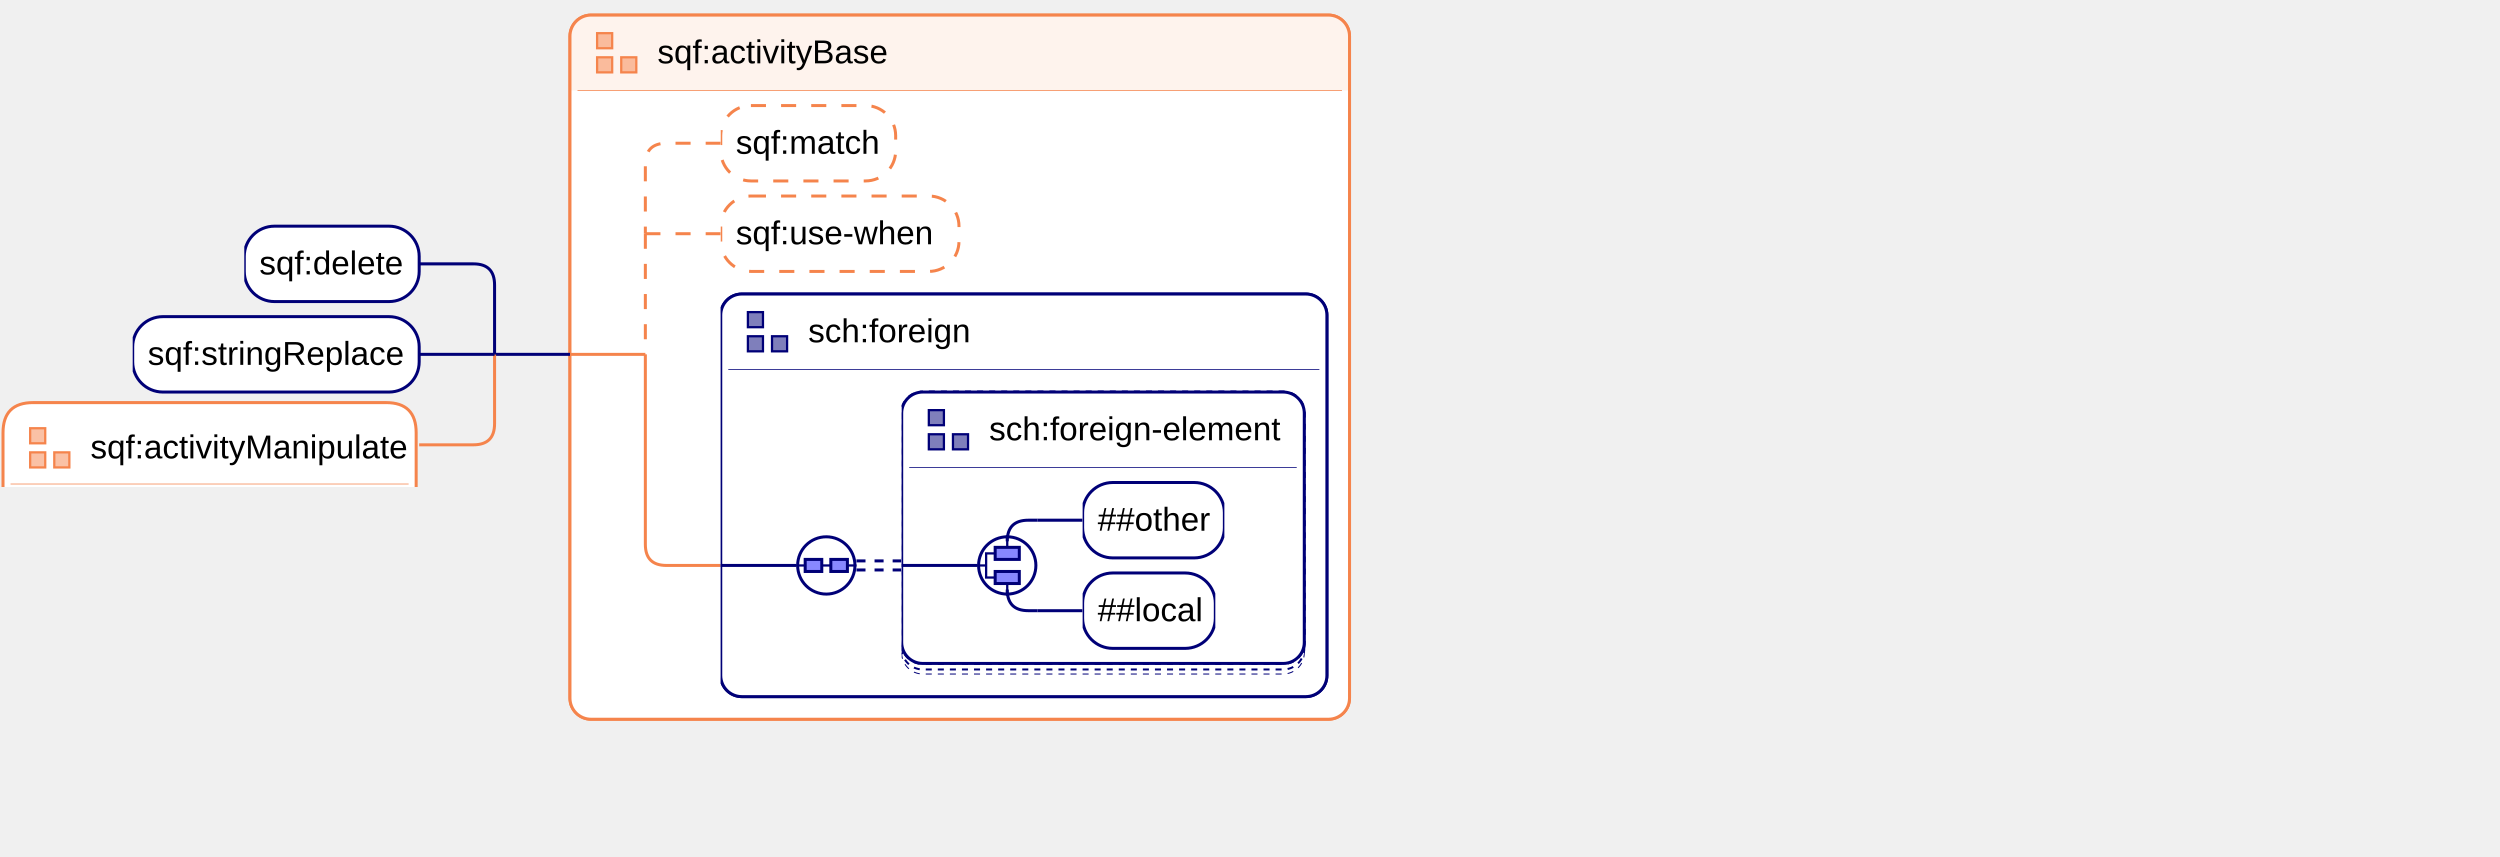
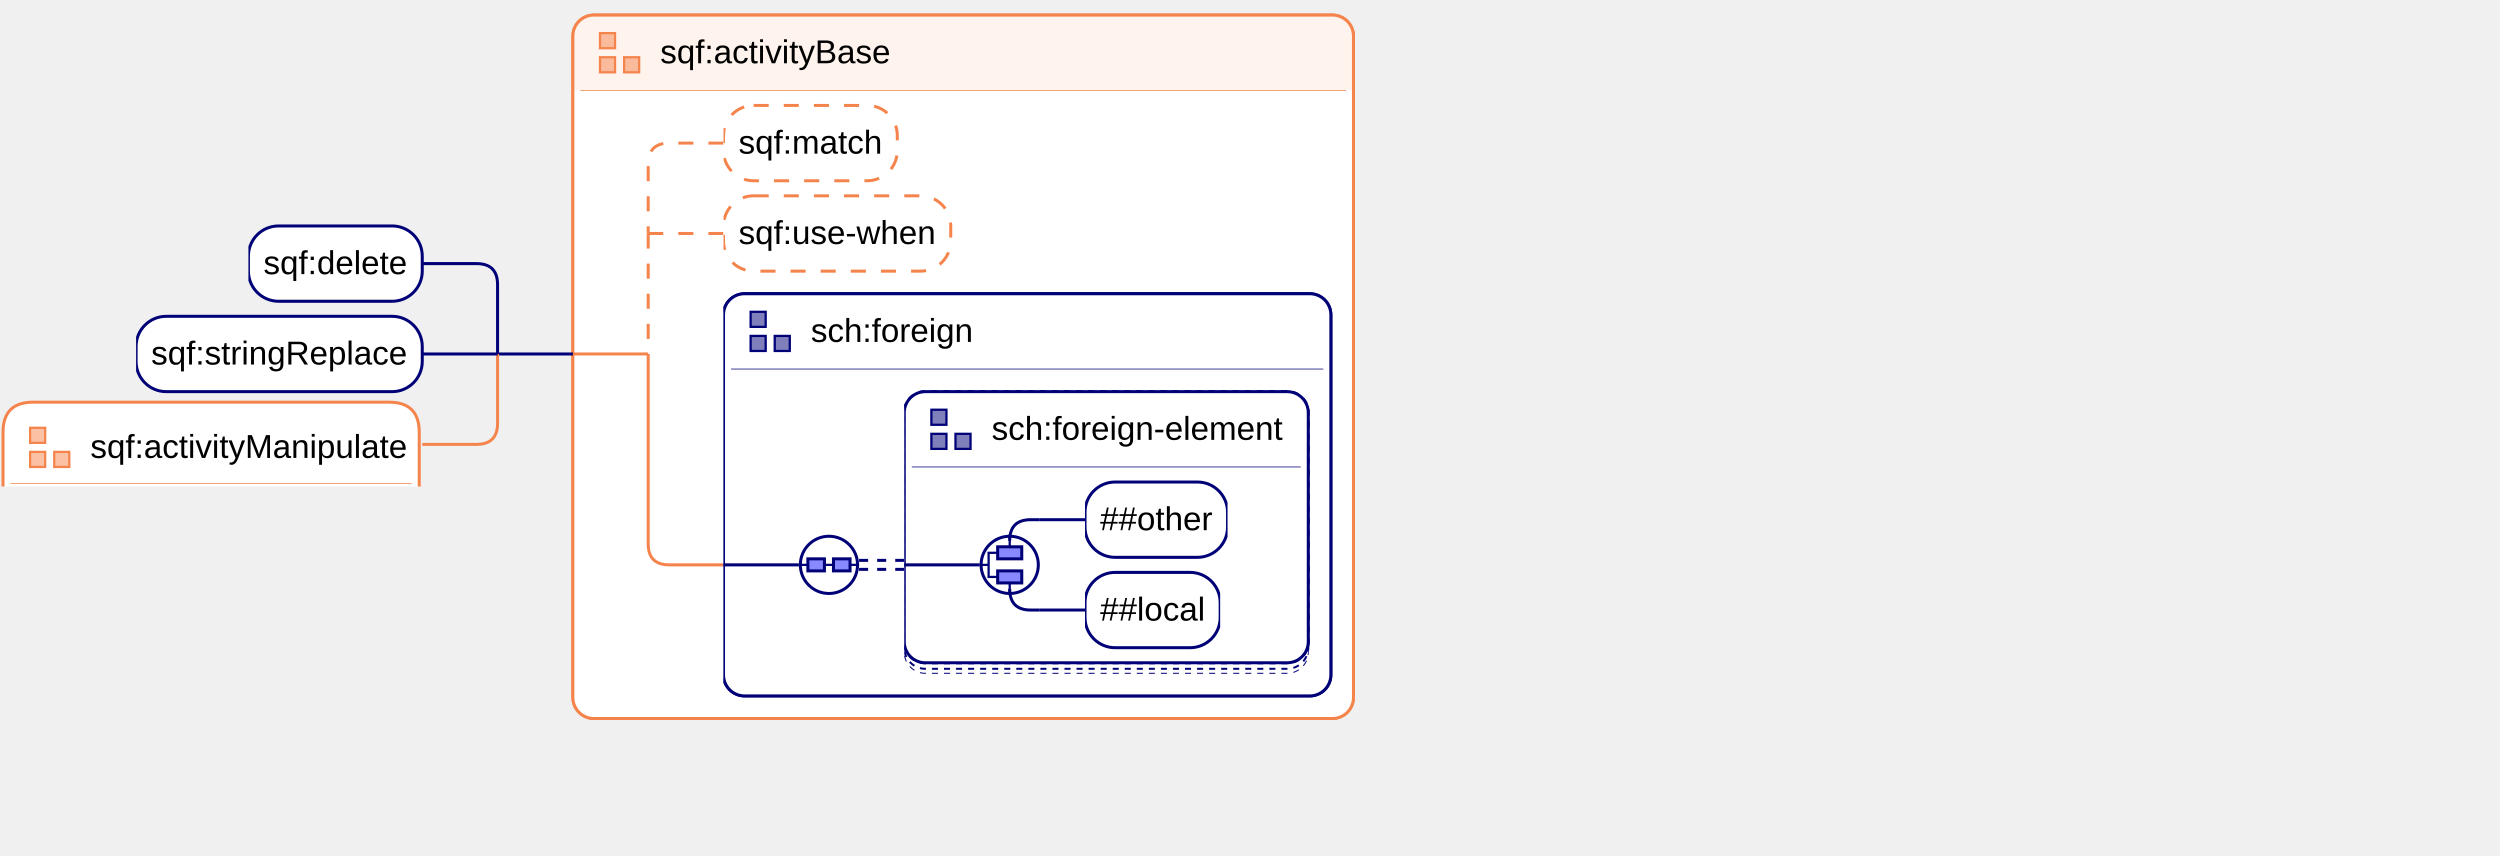
- <svg xmlns="http://www.w3.org/2000/svg" xmlns:ns1="http://www.schematron-quickfix.com/validator/process" xmlns:xlink="http://www.w3.org/1999/xlink" width="829" height="284" class="element_group" ns1:width="829" ns1:height="284">
-   <g transform="translate(189, 5)" id="modeld10e976_group_d10e976" ns1:width="829" ns1:height="239.5">
-     <rect width="258.5" height="233.5" rx="7" ry="7" fill="white" stroke="#F5844C" stroke-width="1" />
-     <rect width="258.5" height="233.5" rx="7" ry="7" fill="white" stroke="#F5844C" stroke-width="1" />
-     <path fill="#F5844C" opacity="0.1" d="M 0 25 L 0 7 Q 0 0 7 0 L 251.5 0 Q 258.5 0 258.5 7 L 258.5 25 Z" />
-     <svg width="113" height="25" ns1:width="113" ns1:height="25">
+ <svg xmlns="http://www.w3.org/2000/svg" xmlns:ns1="http://www.schematron-quickfix.com/validator/process" xmlns:xlink="http://www.w3.org/1999/xlink" width="829.845" height="284" class="element_group" ns1:width="829.84521484375" ns1:height="284">
+   <g transform="translate(190.1606, 5)" id="modeld12e987_group_d12e987" ns1:width="829.84521484375" ns1:height="239.5">
+     <rect width="259.104" height="233.5" rx="7" ry="7" fill="white" stroke="#F5844C" stroke-width="1" />
+     <rect width="259.104" height="233.5" rx="7" ry="7" fill="white" stroke="#F5844C" stroke-width="1" />
+     <path fill="#F5844C" opacity="0.1" d="M 0 25 L 0 7 Q 0 0 7 0 L 252.104 0 Q 259.104 0 259.104 7 L 259.104 25 Z" />
+     <svg width="111.42" height="25" ns1:width="111.419921875" ns1:height="25">
      <g transform="translate(3,3)" ns1:width="3" ns1:height="3">
        <rect width="5" height="5" x="6" y="3" fill="#F5844C" opacity="0.5" />
        <rect width="5" height="5" x="6" y="11" fill="#F5844C" opacity="0.5" />
        <rect width="5" height="5" x="14" y="11" fill="#F5844C" opacity="0.5" />
        <rect width="5" height="5" x="6" y="3" fill="none" stroke="#F5844C" stroke-width="0.75" opacity="1" />
        <rect width="5" height="5" x="6" y="11" fill="none" stroke="#F5844C" stroke-width="0.75" opacity="1" />
        <rect width="5" height="5" x="14" y="11" fill="none" stroke="#F5844C" stroke-width="0.75" opacity="1" />
        <text x="26" y="13" fill="black" font-family="arial, helvetica, sans-serif" font-size="11">sqf:activityBase</text>
      </g>
    </svg>
-     <path d="M 2.5 25 L 256 25" fill="none" stroke="#F5844C" stroke-width="0.25" />
-     <g transform="translate(257, 0)" ns1:width="257" ns1:height="0" />
-     <g transform="translate(0, 27.5)" ns1:width="640" ns1:height="234.5">
-       <svg width="640" height="207" class="objectPaths" ns1:width="640" ns1:height="207">
+     <path d="M 2.5 25 L 256.604 25" fill="none" stroke="#F5844C" stroke-width="0.25" />
+     <g transform="translate(257.6045, 0)" ns1:width="257.6044921875" ns1:height="0" />
+     <g transform="translate(0, 27.5)" ns1:width="639.6845703125" ns1:height="234.5">
+       <svg width="639.685" height="207" class="objectPaths" ns1:width="639.6845703125" ns1:height="207">
        <path stroke="#F5844C" stroke-width="1" fill="none" d="M 0 85 L 25 85" />
        <path stroke="#F5844C" stroke-width="1" fill="none" d="M 50 155 L 32 155 Q 25 155 25 148 L 25 85" />
-         <g transform="translate(50,                                         60)" ns1:width="256" ns1:height="203.5">
-           <svg width="206" height="143.5" class="element_group" ns1:width="206" ns1:height="143.5">
-             <g transform="translate(0, 5)" id="modeld10e976_group_d10e1021" ns1:width="199.5" ns1:height="136">
-               <rect width="201" height="133.5" rx="7" ry="7" fill="white" stroke="#007" stroke-width="1" />
-               <rect width="201" height="133.5" rx="7" ry="7" fill="white" stroke="#007" stroke-width="1" />
+         <g transform="translate(50,                                         60)" ns1:width="256.6044921875" ns1:height="203.5">
+           <svg width="206.604" height="143.5" class="element_group" ns1:width="206.6044921875" ns1:height="143.5">
+             <g transform="translate(0, 5)" id="modeld12e987_group_d12e1032" ns1:width="200.1044921875" ns1:height="136">
+               <rect width="201.604" height="133.5" rx="7" ry="7" fill="white" stroke="#007" stroke-width="1" />
+               <rect width="201.604" height="133.5" rx="7" ry="7" fill="white" stroke="#007" stroke-width="1" />
              <a xlink:href="#sch_foreign" target="_top">
-                 <svg width="90" height="25" ns1:width="90" ns1:height="25">
+                 <svg width="88.808" height="25" ns1:width="88.8076171875" ns1:height="25">
                  <g transform="translate(3,3)" ns1:width="3" ns1:height="3">
                    <rect width="5" height="5" x="6" y="3" fill="#007" opacity="0.5" />
                    <rect width="5" height="5" x="6" y="11" fill="#007" opacity="0.5" />
                    <rect width="5" height="5" x="14" y="11" fill="#007" opacity="0.5" />
                    <rect width="5" height="5" x="6" y="3" fill="none" stroke="#007" stroke-width="0.75" opacity="1" />
                    <rect width="5" height="5" x="6" y="11" fill="none" stroke="#007" stroke-width="0.75" opacity="1" />
                    <rect width="5" height="5" x="14" y="11" fill="none" stroke="#007" stroke-width="0.75" opacity="1" />
                    <text x="26" y="13" fill="black" font-family="arial, helvetica, sans-serif" font-size="11">sch:foreign</text>
                  </g>
                </svg>
-                 <path d="M 2.5 25 L 198.5 25" fill="none" stroke="#007" stroke-width="0.25" />
+                 <path d="M 2.5 25 L 199.104 25" fill="none" stroke="#007" stroke-width="0.25" />
              </a>
-               <g transform="translate(199.5, 0)" ns1:width="199.5" ns1:height="0" />
-               <g transform="translate(0, 27.5)" ns1:width="198.5" ns1:height="131">
-                 <svg width="198.5" height="103.5" class="objectPaths" ns1:width="198.5" ns1:height="103.5">
+               <g transform="translate(200.1045, 0)" ns1:width="200.1044921875" ns1:height="0" />
+               <g transform="translate(0, 27.5)" ns1:width="199.1044921875" ns1:height="131">
+                 <svg width="199.104" height="103.5" class="objectPaths" ns1:width="199.1044921875" ns1:height="103.5">
                  <path stroke="#007" stroke-width="1" fill="none" d="M 0 62.5 L 25 62.5" />
-                   <g transform="translate(25,                                         0)" ns1:width="198.5" ns1:height="103.5">
-                     <svg width="173.5" height="103.5" class="sequence" ns1:width="173.5" ns1:height="103.5">
+                   <g transform="translate(25,                                         0)" ns1:width="199.1044921875" ns1:height="103.5">
+                     <svg width="174.104" height="103.5" class="sequence" ns1:width="174.1044921875" ns1:height="103.5">
                      <g transform="translate(0,52.5)" ns1:width="20" ns1:height="72.5">
                        <svg width="20" height="20" ns1:width="20" ns1:height="20">
                          <g>
                            <circle r="9.5" stroke="#007" stroke-width="1" cx="10" cy="10" fill="white" />
                            <g>
                              <path d="M 0 10                          L 3 10                         M 8.5 10                         L 11.5 10                         M 17 10                         L 20 10" stroke="#007" fill="none" stroke-width="0.75" />
                              <g transform="translate(3, 8)" ns1:width="3" ns1:height="8">
                                <rect width="5.5" height="4" fill="#88f" stroke-width="1" stroke="#007" />
                              </g>
                              <g transform="translate(11.5, 8)" ns1:width="11.5" ns1:height="8">
                                <rect width="5.5" height="4" fill="#88f" stroke-width="1" stroke="#007" />
                              </g>
                            </g>
                          </g>
                        </svg>
                      </g>
-                       <g transform="translate(20,0)" ns1:width="173.5" ns1:height="103.5">
-                         <svg width="153.5" height="103.5" class="objectPaths" ns1:width="153.5" ns1:height="103.5">
+                       <g transform="translate(20,0)" ns1:width="174.1044921875" ns1:height="103.5">
+                         <svg width="154.104" height="103.5" class="objectPaths" ns1:width="154.1044921875" ns1:height="103.5">
                          <path stroke="#007" stroke-width="1" fill="none" d="M 0 61 L 15 61" stroke-dasharray="3,3" />
                          <path stroke="#007" stroke-width="1" fill="none" d="M 0 64 L 15 64" stroke-dasharray="3,3" />
-                           <g transform="translate(15,                                         0)" ns1:width="153.5" ns1:height="103.5">
-                             <svg width="138.5" height="103.5" class="element_group" ns1:width="138.5" ns1:height="103.5">
-                               <g transform="translate(0, 5)" id="modeld10e976_group_d9e994" ns1:width="132" ns1:height="92.5">
-                                 <rect width="133.5" height="90" rx="7" ry="7" fill="white" stroke="#007" stroke-width="0.33" stroke-dashoffset="2" stroke-dasharray="2" y="3.5" />
-                                 <rect width="133.5" height="90" rx="7" ry="7" fill="white" stroke="#007" stroke-width="0.66" stroke-dashoffset="2" stroke-dasharray="2" y="2" />
-                                 <rect width="133.5" height="90" rx="7" ry="7" fill="white" stroke="#007" stroke-width="1" stroke-dashoffset="2" stroke-dasharray="2" />
-                                 <rect width="133.5" height="90" rx="7" ry="7" fill="white" stroke="#007" stroke-width="1" />
+                           <g transform="translate(15,                                         0)" ns1:width="154.1044921875" ns1:height="103.5">
+                             <svg width="139.104" height="103.5" class="element_group" ns1:width="139.1044921875" ns1:height="103.5">
+                               <g transform="translate(0, 5)" id="modeld12e987_group_d11e994" ns1:width="132.6044921875" ns1:height="92.5">
+                                 <rect width="134.104" height="90" rx="7" ry="7" fill="white" stroke="#007" stroke-width="0.33" stroke-dashoffset="2" stroke-dasharray="2" y="3.5" />
+                                 <rect width="134.104" height="90" rx="7" ry="7" fill="white" stroke="#007" stroke-width="0.66" stroke-dashoffset="2" stroke-dasharray="2" y="2" />
+                                 <rect width="134.104" height="90" rx="7" ry="7" fill="white" stroke="#007" stroke-width="1" stroke-dashoffset="2" stroke-dasharray="2" />
+                                 <rect width="134.104" height="90" rx="7" ry="7" fill="white" stroke="#007" stroke-width="1" />
                                <a xlink:href="#sch_foreign-element" target="_top">
-                                   <svg width="131" height="25" ns1:width="131" ns1:height="25">
+                                   <svg width="131.604" height="25" ns1:width="131.6044921875" ns1:height="25">
                                    <g transform="translate(3,3)" ns1:width="3" ns1:height="3">
                                      <rect width="5" height="5" x="6" y="3" fill="#007" opacity="0.5" />
                                      <rect width="5" height="5" x="6" y="11" fill="#007" opacity="0.5" />
                                      <rect width="5" height="5" x="14" y="11" fill="#007" opacity="0.5" />
                                      <rect width="5" height="5" x="6" y="3" fill="none" stroke="#007" stroke-width="0.75" opacity="1" />
                                      <rect width="5" height="5" x="6" y="11" fill="none" stroke="#007" stroke-width="0.75" opacity="1" />
                                      <rect width="5" height="5" x="14" y="11" fill="none" stroke="#007" stroke-width="0.75" opacity="1" />
                                      <text x="26" y="13" fill="black" font-family="arial, helvetica, sans-serif" font-size="11">sch:foreign-element</text>
                                    </g>
                                  </svg>
-                                   <path d="M 2.5 25 L 131 25" fill="none" stroke="#007" stroke-width="0.25" />
+                                   <path d="M 2.5 25 L 131.604 25" fill="none" stroke="#007" stroke-width="0.25" />
                                </a>
-                                 <g transform="translate(132, 0)" ns1:width="132" ns1:height="0" />
-                                 <g transform="translate(0, 27.5)" ns1:width="107" ns1:height="87.5">
-                                   <svg width="107" height="60" class="objectPaths" ns1:width="107" ns1:height="60">
+                                 <g transform="translate(132.6045, 0)" ns1:width="132.6044921875" ns1:height="0" />
+                                 <g transform="translate(0, 27.5)" ns1:width="107.3076171875" ns1:height="87.5">
+                                   <svg width="107.308" height="60" class="objectPaths" ns1:width="107.3076171875" ns1:height="60">
                                    <path stroke="#007" stroke-width="1" fill="none" d="M 0 30 L 25 30" />
-                                     <g transform="translate(25,                                         0)" ns1:width="107" ns1:height="60">
-                                       <svg width="82" height="60" class="choice" ns1:width="82" ns1:height="60">
+                                     <g transform="translate(25,                                         0)" ns1:width="107.3076171875" ns1:height="60">
+                                       <svg width="82.308" height="60" class="choice" ns1:width="82.3076171875" ns1:height="60">
                                        <g transform="translate(0,20)" ns1:width="20" ns1:height="40">
                                          <svg width="20" height="20" ns1:width="20" ns1:height="20">
                                            <g>
                                              <circle r="9.5" stroke="#007" stroke-width="1" cx="10" cy="10" fill="white" />
                                              <g>
                                                <path d="M 0 10                          L 3 10                          L 3 6                          L 6 6                         M 3 10                         L 3 14                         L 6 14" stroke="#007" fill="none" stroke-width="0.75" />
                                                <g transform="translate(6, 4)" ns1:width="6" ns1:height="4">
                                                  <rect width="8" height="4" fill="#88f" stroke-width="1" stroke="#007" />
                                                </g>
                                                <g transform="translate(6, 12)" ns1:width="6" ns1:height="12">
                                                  <rect width="8" height="4" fill="#88f" stroke-width="1" stroke="#007" />
                                                </g>
                                                <path d="M 10 0                                  L 10 4" stroke="#007" fill="none" stroke-width="0.75" />
                                                <path d="M 10 16                                  L 10 20" stroke="#007" fill="none" stroke-width="0.75" />
                                              </g>
                                            </g>
                                          </svg>
                                        </g>
-                                         <g transform="translate(20,30)" ns1:width="79" ns1:height="60">
-                                           <svg width="59" height="30" class="objectPaths" ns1:width="59" ns1:height="30">
+                                         <g transform="translate(20,30)" ns1:width="79.8583984375" ns1:height="60">
+                                           <svg width="59.858" height="30" class="objectPaths" ns1:width="59.8583984375" ns1:height="30">
                                            <path stroke="#007" stroke-width="1" fill="none" d="M 0 15 L 15 15" />
-                                             <g transform="translate(15,                                         0)" ns1:width="59" ns1:height="30">
-                                               <svg width="44" height="30" class="element_ref" ns1:width="44" ns1:height="30">
+                                             <g transform="translate(15,                                         0)" ns1:width="59.8583984375" ns1:height="30">
+                                               <svg width="44.858" height="30" class="element_ref" ns1:width="44.8583984375" ns1:height="30">
                                                <g alignment-baseline="baseline" class="svg-element-ref" transform="translate(0, 2.5)" ns1:width="0" ns1:height="2.5">
-                                                   <g id="modeld10e976_elementRef_d9e1019">
-                                                     <rect height="25" width="44" rx="10" ry="10" stroke="#007" stoke-width="1" fill="white" />
+                                                   <g id="modeld12e987_elementRef_d11e1019">
+                                                     <rect height="25" width="44.858" rx="10" ry="10" stroke="#007" stoke-width="1" fill="white" />
                                                    <text x="5" y="16" fill="black" font-family="arial, helvetica, sans-serif" font-size="11">##local</text>
                                                  </g>
                                                </g>
-                                                 <g transform="translate(44, 0)" ns1:width="44" ns1:height="0" />
+                                                 <g transform="translate(44.8584, 0)" ns1:width="44.8583984375" ns1:height="0" />
                                              </svg>
                                            </g>
                                          </svg>
                                        </g>
-                                         <g transform="translate(20,0)" ns1:width="82" ns1:height="30">
-                                           <svg width="62" height="30" class="objectPaths" ns1:width="62" ns1:height="30">
+                                         <g transform="translate(20,0)" ns1:width="82.3076171875" ns1:height="30">
+                                           <svg width="62.308" height="30" class="objectPaths" ns1:width="62.3076171875" ns1:height="30">
                                            <path stroke="#007" stroke-width="1" fill="none" d="M 0 15 L 15 15" />
-                                             <g transform="translate(15,                                         0)" ns1:width="62" ns1:height="30">
-                                               <svg width="47" height="30" class="element_ref" ns1:width="47" ns1:height="30">
+                                             <g transform="translate(15,                                         0)" ns1:width="62.3076171875" ns1:height="30">
+                                               <svg width="47.308" height="30" class="element_ref" ns1:width="47.3076171875" ns1:height="30">
                                                <g alignment-baseline="baseline" class="svg-element-ref" transform="translate(0, 2.5)" ns1:width="0" ns1:height="2.5">
-                                                   <g id="modeld10e976_elementRef_d9e1017">
-                                                     <rect height="25" width="47" rx="10" ry="10" stroke="#007" stoke-width="1" fill="white" />
+                                                   <g id="modeld12e987_elementRef_d11e1017">
+                                                     <rect height="25" width="47.308" rx="10" ry="10" stroke="#007" stoke-width="1" fill="white" />
                                                    <text x="5" y="16" fill="black" font-family="arial, helvetica, sans-serif" font-size="11">##other</text>
                                                  </g>
                                                </g>
-                                                 <g transform="translate(47, 0)" ns1:width="47" ns1:height="0" />
+                                                 <g transform="translate(47.30762, 0)" ns1:width="47.3076171875" ns1:height="0" />
                                              </svg>
                                            </g>
                                          </svg>
                                        </g>
                                        <path fill="none" stroke-width="1" stroke="#007" d="M 10 20 L 10 22 Q 10 15 17 15 L 20 15" />
                                        <path fill="none" stroke-width="1" stroke="#007" d="M 10 40 L 10 38 Q 10 45 17 45 L 20 45" />
                                      </svg>
                                    </g>
                                  </svg>
                                </g>
                              </g>
                              <g transform="translate(0, 62.5)" ns1:width="0" ns1:height="62.5" />
                            </svg>
                          </g>
                        </svg>
                      </g>
                    </svg>
                  </g>
                </svg>
              </g>
            </g>
            <g transform="translate(0, 95)" ns1:width="0" ns1:height="95" />
          </svg>
        </g>
        <path stroke="#F5844C" stroke-width="1" fill="none" d="M 25 45 L 50 45" stroke-dasharray="5,5" />
        <path stroke="#F5844C" stroke-width="1" fill="none" d="M 25 45 L 25 85" stroke-dasharray="5,5" />
-         <g transform="translate(50,                                         30)" ns1:width="461" ns1:height="147">
-           <svg width="411" height="117" class="attribute" id="modeld10e976_attribute_sqf_use-when" ns1:width="411" ns1:height="117">
-             <g alignment-baseline="baseline" transform="translate(0, 2.5)" id="modeld10e976_attributName_d10e1009" ns1:width="0" ns1:height="2.5">
+         <g transform="translate(50,                                         30)" ns1:width="457.42529296875" ns1:height="147">
+           <svg width="407.425" height="117" class="attribute" id="modeld12e987_attribute_sqf_use-when" ns1:width="407.42529296875" ns1:height="117">
+             <g alignment-baseline="baseline" transform="translate(0, 2.5)" id="modeld12e987_attributName_d12e1020" ns1:width="0" ns1:height="2.5">
              <g>
-                 <rect height="25" width="79" rx="10" ry="10" stroke="#F5844C" stoke-width="1" fill="white" stroke-dasharray="5,5" />
+                 <rect height="25" width="75.425" rx="10" ry="10" stroke="#F5844C" stoke-width="1" fill="white" stroke-dasharray="5,5" />
              </g>
              <text x="5" y="16" fill="black" font-family="arial, helvetica, sans-serif" font-size="11">sqf:use-when</text>
            </g>
-             <g transform="translate(79, 0)" ns1:width="411" ns1:height="117">
+             <g transform="translate(75.42529, 0)" ns1:width="407.42529296875" ns1:height="117">
              <svg width="332" height="117" class="annotation" ns1:width="332" ns1:height="117">
                <g visibility="hidden" style="z-index:1000">
-                   <set attributeName="visibility" to="visible" begin="modeld10e976_attributName_d10e1009.mouseover" end="modeld10e976_attributName_d10e1009.mouseout" />
+                   <set attributeName="visibility" to="visible" begin="modeld12e987_attributName_d12e1020.mouseover" end="modeld12e987_attributName_d12e1020.mouseout" />
                  <g transform="translate(1,1)" ns1:width="321" ns1:height="106">
                    <path d="M 20 0 Q 10 0 10 10 L 10 10 L 0 15 L 10 20 L 10 100 Q 10 110 20 110 L 320 110 Q 330 110 330 100 L 330 10 Q 330 0 320 0 Z" fill="white" opacity="1" stroke="#F5844C" stroke-width="1" />
                    <path d="M 20 0 Q 10 0 10 10 L 10 10 L 0 15 L 10 20 L 10 100 Q 10 110 20 110 L 320 110 Q 330 110 330 100 L 330 10 Q 330 0 320 0 Z" fill="#F5844C" opacity="0.1" stroke="#F5844C" stroke-width="1" />
                    <path d="M 20 0 Q 10 0 10 10 L 10 10 L 0 15 L 10 20 L 10 100 Q 10 110 20 110 L 320 110 Q 330 110 330 100 L 330 10 Q 330 0 320 0 Z" fill="none" opacity="1" stroke="#F5844C" stroke-width="1" />
                    <g transform="translate(20,5)" ns1:width="320" ns1:height="23">
                      <svg width="300" height="18" class="text_box" ns1:width="300" ns1:height="18">
                        <text fill="black" font-family="arial, helvetica, sans-serif" font-size="11" font-weight="bold">
                          <tspan y="16" x="0">Documentation</tspan>
                        </text>
                      </svg>
                    </g>
                    <g transform="translate(20,23)" ns1:width="320" ns1:height="63">
                      <svg width="300" height="40" class="text_box" ns1:width="300" ns1:height="40">
                        <text fill="black" font-family="arial, helvetica, sans-serif" font-size="11">
                          <tspan y="16" x="0">A </tspan>
                          <tspan y="16">condition </tspan>
                          <tspan y="16">for </tspan>
                          <tspan y="16">the </tspan>
                          <tspan y="16">action </tspan>
                          <tspan y="16">of </tspan>
                          <tspan y="16">the </tspan>
                          <tspan y="16">activity </tspan>
                          <tspan y="16">Element. </tspan>
                          <tspan y="16">The </tspan>
                          <tspan y="16">action </tspan>
                          <tspan y="32" x="0">will </tspan>
                          <tspan y="32">just </tspan>
                          <tspan y="32">be </tspan>
                          <tspan y="32">executed, </tspan>
                          <tspan y="32">if </tspan>
                          <tspan y="32">the </tspan>
                          <tspan y="32">condition </tspan>
                          <tspan y="32">returns </tspan>
                          <tspan y="32">true.</tspan>
                        </text>
                      </svg>
                    </g>
                    <g transform="translate(20,63)" ns1:width="320" ns1:height="81">
                      <svg width="300" height="18" class="text_box" ns1:width="300" ns1:height="18">
                        <text fill="black" font-family="arial, helvetica, sans-serif" font-size="11" font-weight="bold">
                          <tspan y="16" x="0">value</tspan>
                        </text>
                      </svg>
                    </g>
                    <g transform="translate(20,81)" ns1:width="320" ns1:height="105">
                      <svg width="300" height="24" class="text_box" ns1:width="300" ns1:height="24">
                        <text fill="black" font-family="arial, helvetica, sans-serif" font-size="11">
                          <tspan y="16" x="0">XPath </tspan>
                          <tspan y="16">expression. </tspan>
                          <tspan y="16">It </tspan>
                          <tspan y="16">expects </tspan>
                          <tspan y="16">as </tspan>
                          <tspan y="16">return </tspan>
                          <tspan y="16">value </tspan>
                          <tspan y="16">an </tspan>
                          <tspan y="16">xs:boolean.</tspan>
                        </text>
                      </svg>
                    </g>
                  </g>
                </g>
              </svg>
            </g>
          </svg>
        </g>
        <path stroke="#F5844C" stroke-width="1" fill="none" d="M 50 15 L 32 15 Q 25 15 25 22 L 25 45" stroke-dasharray="5,5" />
-         <g transform="translate(50,                                         0)" ns1:width="640" ns1:height="207">
-           <svg width="590" height="207" class="attribute" id="modeld10e976_attribute_sqf_match" ns1:width="590" ns1:height="207">
-             <g alignment-baseline="baseline" transform="translate(0, 2.5)" id="modeld10e976_attributName_d10e978" ns1:width="0" ns1:height="2.5">
+         <g transform="translate(50,                                         0)" ns1:width="639.6845703125" ns1:height="207">
+           <svg width="589.685" height="207" class="attribute" id="modeld12e987_attribute_sqf_match" ns1:width="589.6845703125" ns1:height="207">
+             <g alignment-baseline="baseline" transform="translate(0, 2.5)" id="modeld12e987_attributName_d12e989" ns1:width="0" ns1:height="2.5">
              <g>
-                 <rect height="25" width="58" rx="10" ry="10" stroke="#F5844C" stoke-width="1" fill="white" stroke-dasharray="5,5" />
+                 <rect height="25" width="57.685" rx="10" ry="10" stroke="#F5844C" stoke-width="1" fill="white" stroke-dasharray="5,5" />
              </g>
              <text x="5" y="16" fill="black" font-family="arial, helvetica, sans-serif" font-size="11">sqf:match</text>
            </g>
-             <g transform="translate(58, 0)" ns1:width="590" ns1:height="207">
+             <g transform="translate(57.68457, 0)" ns1:width="589.6845703125" ns1:height="207">
              <svg width="532" height="207" class="annotation" ns1:width="532" ns1:height="207">
                <g visibility="hidden" style="z-index:1000">
-                   <set attributeName="visibility" to="visible" begin="modeld10e976_attributName_d10e978.mouseover" end="modeld10e976_attributName_d10e978.mouseout" />
+                   <set attributeName="visibility" to="visible" begin="modeld12e987_attributName_d12e989.mouseover" end="modeld12e987_attributName_d12e989.mouseout" />
                  <g transform="translate(1,1)" ns1:width="521" ns1:height="196">
                    <path d="M 20 0 Q 10 0 10 10 L 10 10 L 0 15 L 10 20 L 10 190 Q 10 200 20 200 L 520 200 Q 530 200 530 190 L 530 10 Q 530 0 520 0 Z" fill="white" opacity="1" stroke="#F5844C" stroke-width="1" />
                    <path d="M 20 0 Q 10 0 10 10 L 10 10 L 0 15 L 10 20 L 10 190 Q 10 200 20 200 L 520 200 Q 530 200 530 190 L 530 10 Q 530 0 520 0 Z" fill="#F5844C" opacity="0.1" stroke="#F5844C" stroke-width="1" />
                    <path d="M 20 0 Q 10 0 10 10 L 10 10 L 0 15 L 10 20 L 10 190 Q 10 200 20 200 L 520 200 Q 530 200 530 190 L 530 10 Q 530 0 520 0 Z" fill="none" opacity="1" stroke="#F5844C" stroke-width="1" />
                    <g transform="translate(20,5)" ns1:width="520" ns1:height="23">
                      <svg width="500" height="18" class="text_box" ns1:width="500" ns1:height="18">
                        <text fill="black" font-family="arial, helvetica, sans-serif" font-size="11" font-weight="bold">
                          <tspan y="16" x="0">Documentation</tspan>
                        </text>
                      </svg>
                    </g>
                    <g transform="translate(20,23)" ns1:width="520" ns1:height="47">
                      <svg width="500" height="24" class="text_box" ns1:width="500" ns1:height="24">
                        <text fill="black" font-family="arial, helvetica, sans-serif" font-size="11">
                          <tspan y="16" x="0">The </tspan>
                          <tspan y="16">match </tspan>
                          <tspan y="16">attribute </tspan>
                          <tspan y="16">defines </tspan>
                          <tspan y="16">anchor </tspan>
                          <tspan y="16">nodes </tspan>
                          <tspan y="16">for </tspan>
                          <tspan y="16">an </tspan>
                          <tspan y="16">activity </tspan>
                          <tspan y="16">element.</tspan>
                        </text>
                      </svg>
                    </g>
                    <g transform="translate(20,47)" ns1:width="520" ns1:height="87">
                      <svg width="500" height="40" class="text_box" ns1:width="500" ns1:height="40">
                        <text fill="black" font-family="arial, helvetica, sans-serif" font-size="11">
                          <tspan y="16" x="0">For </tspan>
                          <tspan y="16">each </tspan>
                          <tspan y="16">selected </tspan>
                          <tspan y="16">anchor </tspan>
                          <tspan y="16">node, </tspan>
                          <tspan y="16">the </tspan>
                          <tspan y="16">command </tspan>
                          <tspan y="16">of </tspan>
                          <tspan y="16">the </tspan>
                          <tspan y="16">activity </tspan>
                          <tspan y="16">element </tspan>
                          <tspan y="16">will </tspan>
                          <tspan y="16">be </tspan>
                          <tspan y="16">executed. </tspan>
                          <tspan y="16">For </tspan>
                          <tspan y="16">each </tspan>
                          <tspan y="32" x="0">execution, </tspan>
                          <tspan y="32">the </tspan>
                          <tspan y="32">context </tspan>
                          <tspan y="32">will </tspan>
                          <tspan y="32">be </tspan>
                          <tspan y="32">set </tspan>
                          <tspan y="32">to </tspan>
                          <tspan y="32">the </tspan>
                          <tspan y="32">anchor </tspan>
                          <tspan y="32">node.</tspan>
                        </text>
                      </svg>
                    </g>
                    <g transform="translate(20,87)" ns1:width="520" ns1:height="111">
                      <svg width="500" height="24" class="text_box" ns1:width="500" ns1:height="24">
                        <text fill="black" font-family="arial, helvetica, sans-serif" font-size="11">
                          <tspan y="16" x="0">Exception: </tspan>
                          <tspan y="16">The </tspan>
                          <tspan y="16">match </tspan>
                          <tspan y="16">attribute </tspan>
                          <tspan y="16">of </tspan>
                          <tspan y="16">the </tspan>
                          <tspan y="16">sqf:stringReplace </tspan>
                          <tspan y="16">element </tspan>
                          <tspan y="16">should </tspan>
                          <tspan y="16">only </tspan>
                          <tspan y="16">select </tspan>
                          <tspan y="16">text </tspan>
                          <tspan y="16">nodes.</tspan>
                        </text>
                      </svg>
                    </g>
                    <g transform="translate(20,111)" ns1:width="520" ns1:height="129">
                      <svg width="500" height="18" class="text_box" ns1:width="500" ns1:height="18">
                        <text fill="black" font-family="arial, helvetica, sans-serif" font-size="11" font-weight="bold">
                          <tspan y="16" x="0">Value</tspan>
                        </text>
                      </svg>
                    </g>
                    <g transform="translate(20,129)" ns1:width="520" ns1:height="153">
                      <svg width="500" height="24" class="text_box" ns1:width="500" ns1:height="24">
                        <text fill="black" font-family="arial, helvetica, sans-serif" font-size="11">
                          <tspan y="16" x="0">XPath </tspan>
                          <tspan y="16">expression. </tspan>
                          <tspan y="16">The </tspan>
                          <tspan y="16">context </tspan>
                          <tspan y="16">of </tspan>
                          <tspan y="16">relative </tspan>
                          <tspan y="16">expressions </tspan>
                          <tspan y="16">is </tspan>
                          <tspan y="16">the </tspan>
                          <tspan y="16">context </tspan>
                          <tspan y="16">of </tspan>
                          <tspan y="16">the </tspan>
                          <tspan y="16">related </tspan>
                          <tspan y="16">Schematron </tspan>
                          <tspan y="16">rule.</tspan>
                        </text>
                      </svg>
                    </g>
                    <g transform="translate(20,153)" ns1:width="520" ns1:height="171">
                      <svg width="500" height="18" class="text_box" ns1:width="500" ns1:height="18">
                        <text fill="black" font-family="arial, helvetica, sans-serif" font-size="11" font-weight="bold">
                          <tspan y="16" x="0">Default</tspan>
                        </text>
                      </svg>
                    </g>
                    <g transform="translate(20,171)" ns1:width="520" ns1:height="195">
                      <svg width="500" height="24" class="text_box" ns1:width="500" ns1:height="24">
                        <text fill="black" font-family="arial, helvetica, sans-serif" font-size="11">
                          <tspan y="16" x="0">By </tspan>
                          <tspan y="16">default </tspan>
                          <tspan y="16">the </tspan>
                          <tspan y="16">anchor </tspan>
                          <tspan y="16">node </tspan>
                          <tspan y="16">is </tspan>
                          <tspan y="16">the </tspan>
                          <tspan y="16">context </tspan>
                          <tspan y="16">node </tspan>
                          <tspan y="16">of </tspan>
                          <tspan y="16">the </tspan>
                          <tspan y="16">related </tspan>
                          <tspan y="16">Schematron </tspan>
                          <tspan y="16">rule.</tspan>
                        </text>
                      </svg>
                    </g>
                  </g>
                </g>
              </svg>
            </g>
          </svg>
        </g>
      </svg>
    </g>
  </g>
-   <g transform="translate(0, 72.5)" ns1:width="471" ns1:height="284">
-     <svg width="471" height="211.5" class="objectPaths" ns1:width="471" ns1:height="211.5">
-       <path stroke="#007" stroke-width="1" fill="none" d="M 189 45 L 164 45" />
-       <path stroke="#F5844C" stroke-width="1" fill="none" d="M 139 75 L 157 75 Q 164 75 164 68 L 164 45" />
-       <g transform="translate(0,                                         60)" ns1:width="139" ns1:height="90">
-         <svg width="139" height="30" ns1:width="139" ns1:height="30">
-           <g transform="translate(1,1)" id="modeld10e976_d10e1024_parentOf_" ns1:width="1" ns1:height="1">
+   <g transform="translate(0, 72.5)" ns1:width="472.16064453125" ns1:height="284">
+     <svg width="472.161" height="211.5" class="objectPaths" ns1:width="472.16064453125" ns1:height="211.5">
+       <path stroke="#007" stroke-width="1" fill="none" d="M 190.161 45 L 165.161 45" />
+       <path stroke="#F5844C" stroke-width="1" fill="none" d="M 140.161 75 L 158.161 75 Q 165.161 75 165.161 68 L 165.161 45" />
+       <g transform="translate(0,                                         60)" ns1:width="140.16064453125" ns1:height="90">
+         <svg width="140.161" height="30" ns1:width="140.16064453125" ns1:height="30">
+           <g transform="translate(1,1)" id="modeld12e987_d12e1035_parentOf_" ns1:width="1" ns1:height="1">
            <a xlink:href="#sqf_activityManipulate" target="_top">
-               <path stroke="#F5844C" stoke-width="1" fill="white" d="M 0 28 L 0 10 Q 0 0 10 0 L 127 0 Q 137 0 137 10 L 137 28" />
-               <path d="M 2.5 27 L 134.5 27" fill="none" stroke="#F5844C" stroke-width="0.25" />
-               <g transform="translate(0, 2.5)" ns1:width="139" ns1:height="27.5">
-                 <svg width="139" height="25" ns1:width="139" ns1:height="25">
+               <path stroke="#F5844C" stoke-width="1" fill="white" d="M 0 28 L 0 10 Q 0 0 10 0 L 128.161 0 Q 138.161 0 138.161 10 L 138.161 28" />
+               <path d="M 2.5 27 L 135.661 27" fill="none" stroke="#F5844C" stroke-width="0.25" />
+               <g transform="translate(0, 2.5)" ns1:width="140.16064453125" ns1:height="27.5">
+                 <svg width="140.161" height="25" ns1:width="140.16064453125" ns1:height="25">
                  <g transform="translate(3,3)" ns1:width="3" ns1:height="3">
                    <rect width="5" height="5" x="6" y="3" fill="#F5844C" opacity="0.5" />
                    <rect width="5" height="5" x="6" y="11" fill="#F5844C" opacity="0.5" />
                    <rect width="5" height="5" x="14" y="11" fill="#F5844C" opacity="0.5" />
                    <rect width="5" height="5" x="6" y="3" fill="none" stroke="#F5844C" stroke-width="0.75" opacity="1" />
                    <rect width="5" height="5" x="6" y="11" fill="none" stroke="#F5844C" stroke-width="0.75" opacity="1" />
                    <rect width="5" height="5" x="14" y="11" fill="none" stroke="#F5844C" stroke-width="0.75" opacity="1" />
                    <text x="26" y="13" fill="black" font-family="arial, helvetica, sans-serif" font-size="11">sqf:activityManipulate</text>
                  </g>
                </svg>
              </g>
            </a>
          </g>
-           <g transform="translate(139, 2.5)" ns1:width="139" ns1:height="2.5" />
+           <g transform="translate(140.1606, 2.5)" ns1:width="140.16064453125" ns1:height="2.5" />
        </svg>
      </g>
-       <path stroke="#007" stroke-width="1" fill="none" d="M 164 45 L 139 45" />
-       <path stroke="#007" stroke-width="1" fill="none" d="M 164 45 L 164 45" />
-       <g transform="translate(44,                                         30)" ns1:width="471" ns1:height="211.5">
-         <svg width="427" height="181.5" ns1:width="427" ns1:height="181.5">
-           <g alignment-baseline="baseline" id="modeld10e976_d10e865_parentOf_" transform="translate( 0, 2.5)" ns1:width="0" ns1:height="2.5">
+       <path stroke="#007" stroke-width="1" fill="none" d="M 165.161 45 L 140.161 45" />
+       <path stroke="#007" stroke-width="1" fill="none" d="M 165.161 45 L 165.161 45" />
+       <g transform="translate(45.17383,                                         30)" ns1:width="472.16064453125" ns1:height="211.5">
+         <svg width="426.987" height="181.5" ns1:width="426.98681640625" ns1:height="181.5">
+           <g alignment-baseline="baseline" id="modeld12e987_d12e876_parentOf_" transform="translate( 0, 2.5)" ns1:width="0" ns1:height="2.5">
            <a xlink:href="#sqf_stringReplace" target="_top">
              <g>
-                 <rect width="95" height="25" rx="10" ry="10" stroke="#007" stoke-width="1" fill="white" />
+                 <rect width="94.987" height="25" rx="10" ry="10" stroke="#007" stoke-width="1" fill="white" />
              </g>
              <text x="5" y="16" fill="black" font-family="arial, helvetica, sans-serif" font-size="11">sqf:stringReplace</text>
            </a>
          </g>
-           <g transform="translate(95, 2.5)" ns1:width="427" ns1:height="181.5">
+           <g transform="translate(94.98682, 2.5)" ns1:width="426.98681640625" ns1:height="181.5">
            <svg width="332" height="179" class="annotation" ns1:width="332" ns1:height="179">
              <g visibility="hidden" style="z-index:1000">
-                 <set attributeName="visibility" to="visible" begin="modeld10e976_d10e865_parentOf_.mouseover" end="modeld10e976_d10e865_parentOf_.mouseout" />
+                 <set attributeName="visibility" to="visible" begin="modeld12e987_d12e876_parentOf_.mouseover" end="modeld12e987_d12e876_parentOf_.mouseout" />
                <g transform="translate(1,1)" ns1:width="321" ns1:height="168">
                  <path d="M 17.5 0 Q 10 0 10 7.5 L 10 7.5 L 0 12.5 L 10 17.5 L 10 164.5 Q 10 172 17.5 172 L 322.5 172 Q 330 172 330 164.5 L 330 7.5 Q 330 0 322.5 0 Z" fill="white" opacity="1" stroke="#007" stroke-width="1" />
                  <path d="M 17.5 0 Q 10 0 10 7.5 L 10 7.5 L 0 12.5 L 10 17.5 L 10 164.5 Q 10 172 17.5 172 L 322.5 172 Q 330 172 330 164.5 L 330 7.5 Q 330 0 322.5 0 Z" fill="#007" opacity="0.1" stroke="#007" stroke-width="1" />
                  <path d="M 17.5 0 Q 10 0 10 7.5 L 10 7.5 L 0 12.5 L 10 17.5 L 10 164.5 Q 10 172 17.5 172 L 322.5 172 Q 330 172 330 164.5 L 330 7.5 Q 330 0 322.5 0 Z" fill="none" opacity="1" stroke="#007" stroke-width="1" />
                  <g transform="translate(20,5)" ns1:width="320" ns1:height="23">
                    <svg width="300" height="18" class="text_box" ns1:width="300" ns1:height="18">
                      <text fill="black" font-family="arial, helvetica, sans-serif" font-size="11" font-weight="bold">
                        <tspan y="16" x="0">Documentation</tspan>
                      </text>
                    </svg>
                  </g>
                  <g transform="translate(20,23)" ns1:width="320" ns1:height="95">
                    <svg width="300" height="72" class="text_box" ns1:width="300" ns1:height="72">
                      <text fill="black" font-family="arial, helvetica, sans-serif" font-size="11">
                        <tspan y="16" x="0">This </tspan>
                        <tspan y="16">activity </tspan>
                        <tspan y="16">element </tspan>
                        <tspan y="16">replaces </tspan>
                        <tspan y="16">substrings </tspan>
                        <tspan y="16">of </tspan>
                        <tspan y="16">text </tspan>
                        <tspan y="16">nodes </tspan>
                        <tspan y="16">by </tspan>
                        <tspan y="32" x="0">other </tspan>
                        <tspan y="32">nodes. </tspan>
                        <tspan y="32">The </tspan>
                        <tspan y="32">text </tspan>
                        <tspan y="32">nodes </tspan>
                        <tspan y="32">are </tspan>
                        <tspan y="32">defined </tspan>
                        <tspan y="32">by </tspan>
                        <tspan y="32">the </tspan>
                        <tspan y="32">match </tspan>
                        <tspan y="48" x="0">attribute. </tspan>
                        <tspan y="48">The </tspan>
                        <tspan y="48">regex </tspan>
                        <tspan y="48">attribute </tspan>
                        <tspan y="48">defines </tspan>
                        <tspan y="48">the </tspan>
                        <tspan y="48">substrings </tspan>
                        <tspan y="48">of </tspan>
                        <tspan y="48">the </tspan>
                        <tspan y="64" x="0">text </tspan>
                        <tspan y="64">nodes.</tspan>
                      </text>
                    </svg>
                  </g>
                  <g transform="translate(20,95)" ns1:width="320" ns1:height="167">
                    <svg width="300" height="72" class="text_box" ns1:width="300" ns1:height="72">
                      <text fill="black" font-family="arial, helvetica, sans-serif" font-size="11">
                        <tspan y="16" x="0">The </tspan>
                        <tspan y="16">nodes </tspan>
                        <tspan y="16">to </tspan>
                        <tspan y="16">be </tspan>
                        <tspan y="16">inserted </tspan>
                        <tspan y="16">are </tspan>
                        <tspan y="16">defined </tspan>
                        <tspan y="16">by </tspan>
                        <tspan y="16">the </tspan>
                        <tspan y="16">content </tspan>
                        <tspan y="16">of </tspan>
                        <tspan y="16">the </tspan>
                        <tspan y="32" x="0">sqf:stringReplace </tspan>
                        <tspan y="32">element </tspan>
                        <tspan y="32">or </tspan>
                        <tspan y="32">the </tspan>
                        <tspan y="32">select </tspan>
                        <tspan y="32">attribute. </tspan>
                        <tspan y="32">Note: </tspan>
                        <tspan y="32">The </tspan>
                        <tspan y="48" x="0">context </tspan>
                        <tspan y="48">within </tspan>
                        <tspan y="48">the </tspan>
                        <tspan y="48">sqf:stringReplace </tspan>
                        <tspan y="48">element </tspan>
                        <tspan y="48">is </tspan>
                        <tspan y="48">set </tspan>
                        <tspan y="48">to </tspan>
                        <tspan y="48">the </tspan>
                        <tspan y="64" x="0">substrings. </tspan>
                        <tspan y="64">So, </tspan>
                        <tspan y="64">it </tspan>
                        <tspan y="64">is </tspan>
                        <tspan y="64">an </tspan>
                        <tspan y="64">atomic </tspan>
                        <tspan y="64">value.</tspan>
                      </text>
                    </svg>
                  </g>
                </g>
              </g>
            </svg>
          </g>
        </svg>
      </g>
-       <path stroke="#007" stroke-width="1" fill="none" d="M 139 15 L 157 15 Q 164 15 164 22 L 164 45" />
-       <g transform="translate(81,                                         0)" ns1:width="471" ns1:height="101.5">
-         <svg width="390" height="101.5" ns1:width="390" ns1:height="101.5">
-           <g alignment-baseline="baseline" id="modeld10e976_d10e768_parentOf_" transform="translate( 0, 2.5)" ns1:width="0" ns1:height="2.5">
+       <path stroke="#007" stroke-width="1" fill="none" d="M 140.161 15 L 158.161 15 Q 165.161 15 165.161 22 L 165.161 45" />
+       <g transform="translate(82.45996,                                         0)" ns1:width="472.16064453125" ns1:height="101.5">
+         <svg width="389.701" height="101.5" ns1:width="389.70068359375" ns1:height="101.5">
+           <g alignment-baseline="baseline" id="modeld12e987_d12e779_parentOf_" transform="translate( 0, 2.5)" ns1:width="0" ns1:height="2.5">
            <a xlink:href="#sqf_delete" target="_top">
              <g>
-                 <rect width="58" height="25" rx="10" ry="10" stroke="#007" stoke-width="1" fill="white" />
+                 <rect width="57.701" height="25" rx="10" ry="10" stroke="#007" stoke-width="1" fill="white" />
              </g>
              <text x="5" y="16" fill="black" font-family="arial, helvetica, sans-serif" font-size="11">sqf:delete</text>
            </a>
          </g>
-           <g transform="translate(58, 2.5)" ns1:width="390" ns1:height="101.5">
+           <g transform="translate(57.70068, 2.5)" ns1:width="389.70068359375" ns1:height="101.5">
            <svg width="332" height="99" class="annotation" ns1:width="332" ns1:height="99">
              <g visibility="hidden" style="z-index:1000">
-                 <set attributeName="visibility" to="visible" begin="modeld10e976_d10e768_parentOf_.mouseover" end="modeld10e976_d10e768_parentOf_.mouseout" />
+                 <set attributeName="visibility" to="visible" begin="modeld12e987_d12e779_parentOf_.mouseover" end="modeld12e987_d12e779_parentOf_.mouseout" />
                <g transform="translate(1,1)" ns1:width="321" ns1:height="88">
                  <path d="M 17.5 0 Q 10 0 10 7.5 L 10 7.5 L 0 12.5 L 10 17.5 L 10 84.5 Q 10 92 17.5 92 L 322.5 92 Q 330 92 330 84.5 L 330 7.5 Q 330 0 322.5 0 Z" fill="white" opacity="1" stroke="#007" stroke-width="1" />
                  <path d="M 17.5 0 Q 10 0 10 7.5 L 10 7.5 L 0 12.5 L 10 17.5 L 10 84.5 Q 10 92 17.5 92 L 322.5 92 Q 330 92 330 84.5 L 330 7.5 Q 330 0 322.5 0 Z" fill="#007" opacity="0.1" stroke="#007" stroke-width="1" />
                  <path d="M 17.5 0 Q 10 0 10 7.5 L 10 7.5 L 0 12.5 L 10 17.5 L 10 84.5 Q 10 92 17.5 92 L 322.5 92 Q 330 92 330 84.5 L 330 7.5 Q 330 0 322.5 0 Z" fill="none" opacity="1" stroke="#007" stroke-width="1" />
                  <g transform="translate(20,5)" ns1:width="320" ns1:height="23">
                    <svg width="300" height="18" class="text_box" ns1:width="300" ns1:height="18">
                      <text fill="black" font-family="arial, helvetica, sans-serif" font-size="11" font-weight="bold">
                        <tspan y="16" x="0">Documentation</tspan>
                      </text>
                    </svg>
                  </g>
                  <g transform="translate(20,23)" ns1:width="320" ns1:height="63">
                    <svg width="300" height="40" class="text_box" ns1:width="300" ns1:height="40">
                      <text fill="black" font-family="arial, helvetica, sans-serif" font-size="11">
                        <tspan y="16" x="0">This </tspan>
                        <tspan y="16">activity </tspan>
                        <tspan y="16">element </tspan>
                        <tspan y="16">deletes </tspan>
                        <tspan y="16">one </tspan>
                        <tspan y="16">or </tspan>
                        <tspan y="16">more </tspan>
                        <tspan y="16">nodes </tspan>
                        <tspan y="16">of </tspan>
                        <tspan y="16">the </tspan>
                        <tspan y="16">XML </tspan>
                        <tspan y="32" x="0">instance.</tspan>
                      </text>
                    </svg>
                  </g>
                  <g transform="translate(20,63)" ns1:width="320" ns1:height="87">
                    <svg width="300" height="24" class="text_box" ns1:width="300" ns1:height="24">
                      <text fill="black" font-family="arial, helvetica, sans-serif" font-size="11">
                        <tspan y="16" x="0">The </tspan>
                        <tspan y="16">match </tspan>
                        <tspan y="16">attribute </tspan>
                        <tspan y="16">defines </tspan>
                        <tspan y="16">the </tspan>
                        <tspan y="16">nodes </tspan>
                        <tspan y="16">to </tspan>
                        <tspan y="16">be </tspan>
                        <tspan y="16">deleted.</tspan>
                      </text>
                    </svg>
                  </g>
                </g>
              </g>
            </svg>
          </g>
        </svg>
      </g>
    </svg>
  </g>
</svg>
